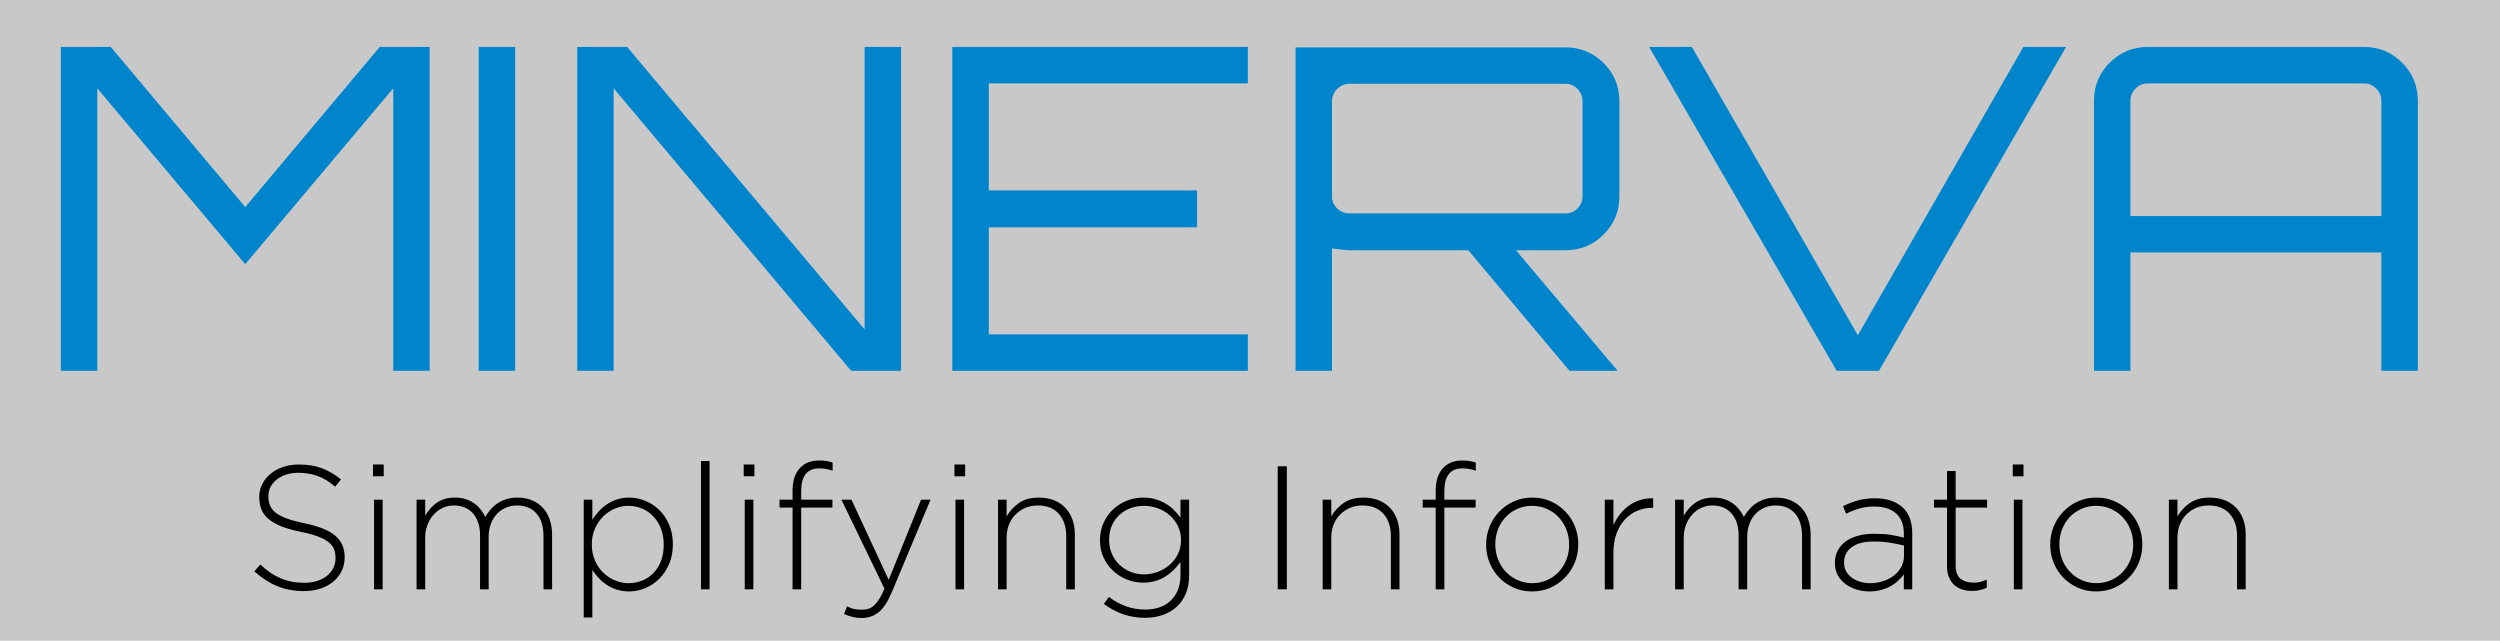
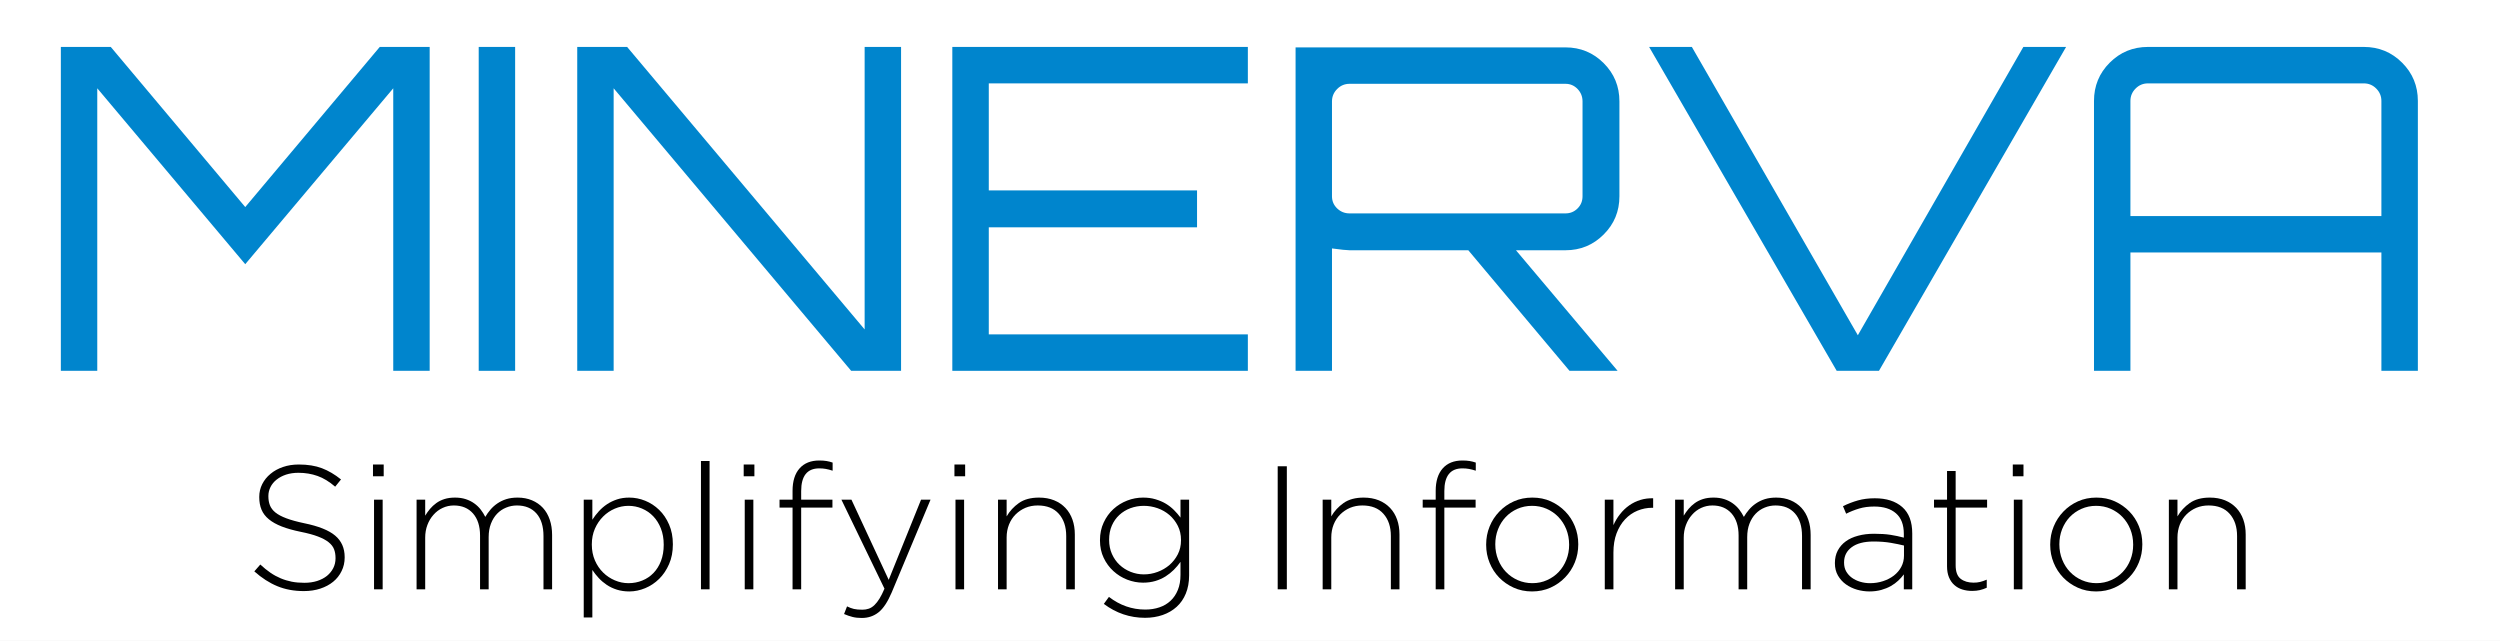
<svg xmlns="http://www.w3.org/2000/svg" version="1.1" id="Layer_1" x="0px" y="0px" width="464.158px" height="118.949px" viewBox="0 0 464.158 118.949" enable-background="new 0 0 464.158 118.949" xml:space="preserve">
-   <rect y="-0" fill="#C8C8C8" width="464.158" height="118.949" />
+   <rect y="-0" fill="#FFFFFF" width="464.158" height="118.949" />
  <path fill="#0085CD" d="M45.532,38.444l24.974-29.73h9.268v60.134h-6.763V16.393  L45.532,49.052L18.059,16.393v52.454h-6.762V8.713h9.268L45.532,38.444z" />
  <path fill="#0085CD" d="M88.878,68.847V8.713h6.763v60.134H88.878z" />
  <path fill="#0085CD" d="M160.531,61.164V8.713h6.764v60.134h-9.266l-44.097-52.454v52.454  h-6.761V8.713h9.263L160.531,61.164z" />
  <path fill="#0085CD" d="M231.68,8.713v6.768h-48.1v19.871h38.667v6.852h-38.667v19.878  h48.1v6.766h-54.869V8.713H231.68z" />
  <path fill="#0085CD" d="M300.667,18.823v17.619c0,2.785-0.97,5.147-2.924,7.094  c-1.951,1.956-4.315,2.927-7.094,2.927h-9.19l18.872,22.385h-8.931l-18.79-22.385  h-22.048c-0.504,0-1.593-0.113-3.261-0.338v22.723h-6.76V8.797h50.108  c2.779,0,5.143,0.975,7.094,2.924C299.697,13.67,300.667,16.038,300.667,18.823z   M250.561,39.62h40.087c0.886,0,1.633-0.309,2.248-0.922  c0.615-0.611,0.922-1.363,0.922-2.256V18.823c0-0.891-0.307-1.662-0.922-2.301  c-0.615-0.641-1.362-0.961-2.248-0.961h-40.087c-0.894,0-1.658,0.32-2.301,0.961  c-0.634,0.639-0.96,1.41-0.96,2.301v17.619c0,0.893,0.325,1.645,0.96,2.256  C248.904,39.311,249.667,39.62,250.561,39.62z" />
  <path fill="#0085CD" d="M344.932,62.244l30.73-53.53h7.935l-34.742,60.134h-7.848  L306.182,8.713h7.932L344.932,62.244z" />
  <path fill="#0085CD" d="M398.794,8.713h40.089c2.785,0,5.146,0.975,7.101,2.928  c1.947,1.941,2.924,4.312,2.924,7.098v50.108h-6.77V46.878h-46.597v21.969h-6.764  V18.739c0-2.785,0.974-5.156,2.918-7.098C393.645,9.688,396.016,8.713,398.794,8.713z   M395.54,40.114h46.597v-21.375c0-0.891-0.317-1.656-0.961-2.301  c-0.641-0.641-1.404-0.957-2.293-0.957h-40.089c-0.886,0-1.659,0.316-2.293,0.957  c-0.644,0.645-0.961,1.41-0.961,2.301V40.114z" />
  <g>
    <path d="M63.419,106.033c-0.378,0.778-0.9,1.437-1.564,1.978   c-0.662,0.543-1.459,0.966-2.38,1.272c-0.928,0.306-1.942,0.459-3.055,0.459   c-1.824,0-3.472-0.303-4.942-0.914c-1.47-0.609-2.886-1.521-4.261-2.745   l1.113-1.272c0.634,0.59,1.256,1.096,1.878,1.522   c0.616,0.421,1.253,0.765,1.908,1.042c0.652,0.274,1.335,0.477,2.058,0.626   c0.717,0.14,1.498,0.203,2.347,0.203c0.847,0,1.635-0.11,2.353-0.336   c0.717-0.23,1.323-0.548,1.826-0.946c0.498-0.412,0.893-0.889,1.173-1.44   c0.283-0.556,0.423-1.162,0.423-1.809v-0.069c0-0.609-0.09-1.152-0.275-1.632   c-0.184-0.478-0.522-0.911-1.012-1.304c-0.494-0.396-1.151-0.744-1.979-1.06   c-0.825-0.317-1.887-0.604-3.193-0.867c-1.369-0.281-2.545-0.609-3.529-0.992   c-0.976-0.386-1.777-0.827-2.393-1.342c-0.623-0.509-1.074-1.1-1.357-1.773   c-0.285-0.679-0.424-1.45-0.424-2.319v-0.062c0-0.853,0.185-1.64,0.553-2.374   c0.37-0.726,0.881-1.366,1.537-1.902c0.651-0.548,1.424-0.971,2.316-1.275   c0.892-0.308,1.872-0.46,2.938-0.46c1.649,0,3.084,0.23,4.291,0.689   c1.205,0.458,2.387,1.152,3.543,2.086l-1.082,1.342   c-1.085-0.934-2.177-1.604-3.278-1.992c-1.097-0.389-2.276-0.587-3.543-0.587   c-0.847,0-1.613,0.115-2.296,0.337c-0.689,0.229-1.277,0.543-1.764,0.937   c-0.49,0.388-0.867,0.846-1.126,1.366c-0.259,0.527-0.396,1.076-0.396,1.664   v0.069c0,0.609,0.095,1.154,0.281,1.645c0.185,0.484,0.524,0.939,1.01,1.34   c0.49,0.402,1.173,0.765,2.044,1.089c0.868,0.331,1.978,0.634,3.328,0.919   c2.65,0.541,4.569,1.309,5.74,2.299c1.175,0.989,1.763,2.324,1.763,3.996   v0.068C63.993,104.416,63.804,105.265,63.419,106.033z" />
    <path d="M69.249,88.427v-2.186h1.989v2.186H69.249z M69.445,109.414V92.771h1.6   v16.644H69.445z" />
    <path d="M100.906,109.414v-9.888c0-1.8-0.434-3.205-1.306-4.195   c-0.874-0.987-2.077-1.484-3.622-1.484c-0.698,0-1.366,0.129-2.007,0.395   c-0.644,0.259-1.201,0.642-1.68,1.138c-0.479,0.499-0.862,1.12-1.141,1.844   c-0.283,0.728-0.424,1.564-0.424,2.499v9.691h-1.598v-9.986   c0-1.741-0.439-3.106-1.306-4.097c-0.872-0.987-2.057-1.484-3.559-1.484   c-0.742,0-1.435,0.154-2.085,0.457c-0.655,0.303-1.221,0.728-1.701,1.28   c-0.479,0.533-0.857,1.167-1.127,1.89c-0.272,0.72-0.407,1.497-0.407,2.348   v9.593h-1.6V92.771h1.6v2.969c0.259-0.433,0.557-0.851,0.896-1.256   c0.34-0.403,0.722-0.76,1.161-1.076c0.433-0.317,0.942-0.567,1.514-0.752   c0.58-0.185,1.237-0.271,1.979-0.271c0.718,0,1.376,0.094,1.973,0.287   c0.597,0.196,1.125,0.456,1.579,0.786c0.459,0.326,0.858,0.707,1.196,1.141   c0.334,0.433,0.623,0.895,0.861,1.371c0.263-0.459,0.578-0.901,0.946-1.336   c0.37-0.438,0.804-0.828,1.291-1.16c0.49-0.332,1.043-0.606,1.665-0.802   c0.616-0.193,1.319-0.287,2.103-0.287c0.981,0,1.867,0.169,2.66,0.501   c0.792,0.335,1.47,0.8,2.022,1.396c0.558,0.606,0.981,1.334,1.275,2.194   c0.294,0.857,0.44,1.81,0.44,2.851v10.087H100.906z" />
    <path d="M124.224,104.73c-0.468,1.075-1.082,1.991-1.844,2.745   c-0.762,0.752-1.624,1.326-2.597,1.729c-0.966,0.399-1.953,0.606-2.948,0.606   c-0.828,0-1.59-0.113-2.287-0.326c-0.698-0.222-1.321-0.515-1.88-0.885   c-0.553-0.373-1.049-0.789-1.498-1.271c-0.444-0.477-0.843-0.982-1.193-1.506   v8.813h-1.6V92.771h1.6v3.721c0.35-0.543,0.753-1.066,1.206-1.569   c0.459-0.499,0.966-0.937,1.52-1.306c0.554-0.371,1.177-0.666,1.858-0.896   c0.688-0.229,1.445-0.336,2.273-0.336c0.996,0,1.982,0.193,2.948,0.582   c0.973,0.393,1.835,0.958,2.597,1.699c0.762,0.735,1.376,1.64,1.844,2.722   c0.469,1.076,0.704,2.29,0.704,3.64v0.063   C124.927,102.442,124.692,103.654,124.224,104.73z M123.227,101.09   c0-1.084-0.174-2.071-0.522-2.967c-0.35-0.89-0.823-1.646-1.421-2.269   c-0.601-0.623-1.3-1.104-2.096-1.436c-0.793-0.338-1.631-0.502-2.502-0.502   c-0.872,0-1.719,0.17-2.538,0.519c-0.816,0.349-1.539,0.835-2.172,1.468   c-0.631,0.634-1.141,1.382-1.523,2.252c-0.379,0.872-0.573,1.838-0.573,2.906   v0.062c0,1.071,0.193,2.041,0.573,2.927c0.383,0.877,0.893,1.625,1.523,2.247   c0.633,0.625,1.356,1.103,2.172,1.452c0.819,0.348,1.666,0.525,2.538,0.525   c0.917,0,1.774-0.166,2.569-0.493c0.794-0.319,1.487-0.789,2.075-1.397   c0.592-0.615,1.056-1.359,1.391-2.24c0.338-0.882,0.507-1.877,0.507-2.983   V101.09z" />
    <path d="M130.142,109.414V85.591h1.6v23.823H130.142z" />
    <path d="M138.076,88.427v-2.186h1.988v2.186H138.076z M138.27,109.414V92.771h1.6   v16.644H138.27z" />
    <path d="M153.318,87.06c-0.375-0.068-0.773-0.101-1.211-0.101   c-2.243,0-3.359,1.407-3.359,4.212v1.6h5.805v1.471h-5.805v15.172h-1.6V94.242   h-2.416v-1.471h2.416v-1.632c0-1.806,0.434-3.204,1.306-4.18   c0.867-0.976,2.088-1.461,3.653-1.461c0.502,0,0.945,0.029,1.34,0.094   c0.388,0.062,0.771,0.164,1.141,0.292v1.505   C154.11,87.236,153.686,87.123,153.318,87.06z" />
    <path d="M165.554,110.002c-0.742,1.742-1.548,2.969-2.43,3.674   c-0.882,0.704-1.924,1.058-3.12,1.058c-0.628,0-1.194-0.058-1.695-0.183   c-0.503-0.127-1.036-0.305-1.598-0.549l0.553-1.418   c0.434,0.217,0.856,0.371,1.27,0.473c0.413,0.094,0.938,0.143,1.572,0.143   c0.433,0,0.835-0.064,1.204-0.194c0.37-0.131,0.718-0.352,1.047-0.668   c0.324-0.314,0.644-0.725,0.947-1.222c0.305-0.499,0.606-1.105,0.911-1.821   l-7.997-16.524h1.864l6.917,14.884l6.008-14.884h1.759L165.554,110.002z" />
    <path d="M177.205,88.427v-2.186h1.987v2.186H177.205z M177.399,109.414V92.771h1.6   v16.644H177.399z" />
    <path d="M197.957,109.414v-9.888c0-1.721-0.452-3.092-1.371-4.126   c-0.912-1.035-2.217-1.554-3.916-1.554c-0.828,0-1.585,0.147-2.281,0.436   c-0.699,0.3-1.306,0.711-1.829,1.229c-0.525,0.523-0.931,1.144-1.225,1.876   c-0.29,0.728-0.44,1.533-0.44,2.397v9.63h-1.6V92.771h1.6v3.1   c0.569-0.979,1.326-1.807,2.288-2.483c0.956-0.671,2.197-1.003,3.716-1.003   c1.047,0,1.984,0.169,2.811,0.501c0.822,0.335,1.526,0.809,2.102,1.418   c0.579,0.609,1.012,1.337,1.306,2.173c0.294,0.834,0.438,1.753,0.438,2.757v10.181   H197.957z" />
    <path d="M220.164,110.199c-0.403,0.979-0.966,1.8-1.698,2.463   c-0.734,0.666-1.6,1.17-2.602,1.521c-1.003,0.342-2.093,0.522-3.269,0.522   c-2.814,0-5.365-0.866-7.653-2.583l0.947-1.301c2.027,1.562,4.275,2.352,6.741,2.352   c0.958,0,1.833-0.139,2.632-0.41c0.797-0.269,1.484-0.671,2.064-1.218   c0.577-0.535,1.029-1.206,1.354-2.005c0.329-0.804,0.494-1.729,0.494-2.797   v-2.422c-0.37,0.528-0.784,1.014-1.241,1.476   c-0.458,0.451-0.966,0.861-1.534,1.221c-0.57,0.358-1.197,0.642-1.894,0.851   c-0.699,0.204-1.456,0.31-2.281,0.31c-1.004,0-1.985-0.191-2.94-0.556   c-0.958-0.371-1.809-0.901-2.562-1.589c-0.752-0.683-1.357-1.504-1.809-2.462   c-0.457-0.956-0.688-2.032-0.688-3.229v-0.07c0-1.194,0.231-2.282,0.688-3.256   c0.453-0.982,1.058-1.816,1.809-2.504c0.753-0.683,1.604-1.207,2.562-1.579   c0.955-0.372,1.936-0.549,2.94-0.549c0.825,0,1.593,0.096,2.296,0.308   c0.708,0.209,1.345,0.475,1.914,0.814c0.564,0.338,1.075,0.735,1.53,1.189   c0.458,0.455,0.86,0.922,1.21,1.403v-3.329h1.6v14.065   C220.773,108.097,220.566,109.217,220.164,110.199z M219.268,100.246   c0-0.959-0.195-1.831-0.588-2.612c-0.395-0.781-0.913-1.454-1.554-2.01   c-0.643-0.551-1.381-0.98-2.208-1.272c-0.828-0.29-1.68-0.436-2.551-0.436   c-0.873,0-1.7,0.146-2.488,0.436c-0.786,0.292-1.473,0.716-2.061,1.257   c-0.588,0.543-1.051,1.203-1.391,1.976c-0.338,0.773-0.503,1.648-0.503,2.63   v0.057c0,0.94,0.174,1.802,0.522,2.583c0.35,0.781,0.818,1.457,1.406,2.006   c0.588,0.556,1.275,0.992,2.062,1.309c0.783,0.311,1.6,0.472,2.453,0.472   c0.871,0,1.723-0.147,2.551-0.458c0.827-0.301,1.565-0.738,2.208-1.283   c0.641-0.563,1.159-1.222,1.554-1.995c0.393-0.773,0.588-1.632,0.588-2.596   V100.246z" />
    <path d="M237.221,109.414V86.57h1.697v22.844H237.221z" />
    <path d="M258.232,109.414v-9.888c0-1.721-0.455-3.092-1.372-4.126   c-0.91-1.035-2.216-1.554-3.916-1.554c-0.827,0-1.585,0.147-2.281,0.436   c-0.698,0.3-1.306,0.711-1.828,1.229c-0.524,0.523-0.934,1.144-1.228,1.876   c-0.287,0.728-0.438,1.533-0.438,2.397v9.63h-1.6V92.771h1.6v3.1   c0.568-0.979,1.326-1.807,2.288-2.483c0.956-0.671,2.198-1.003,3.718-1.003   c1.045,0,1.98,0.169,2.81,0.501c0.821,0.335,1.523,0.809,2.103,1.418   c0.578,0.609,1.011,1.337,1.305,2.173c0.294,0.834,0.438,1.753,0.438,2.757   v10.181H258.232z" />
    <path d="M272.726,87.06c-0.373-0.068-0.773-0.101-1.21-0.101   c-2.241,0-3.355,1.407-3.355,4.212v1.6h5.806v1.471h-5.806v15.172h-1.605V94.242   h-2.413v-1.471h2.413v-1.632c0-1.806,0.438-3.204,1.307-4.18   s2.088-1.461,3.653-1.461c0.505,0,0.945,0.029,1.339,0.094   c0.389,0.062,0.773,0.164,1.143,0.292v1.505   C273.52,87.236,273.094,87.123,272.726,87.06z" />
    <path d="M292.389,104.416c-0.424,1.05-1.025,1.977-1.798,2.777   c-0.768,0.809-1.677,1.444-2.722,1.914c-1.045,0.467-2.188,0.703-3.427,0.703   c-1.235,0-2.378-0.236-3.409-0.703c-1.036-0.47-1.933-1.096-2.695-1.877   c-0.759-0.789-1.352-1.698-1.774-2.743c-0.43-1.045-0.639-2.153-0.639-3.327   v-0.07c0-1.175,0.21-2.28,0.639-3.33c0.421-1.044,1.02-1.964,1.792-2.767   c0.773-0.809,1.678-1.447,2.725-1.914c1.042-0.47,2.188-0.695,3.425-0.695   c1.243,0,2.38,0.225,3.414,0.695c1.031,0.467,1.927,1.097,2.687,1.878   c0.765,0.781,1.358,1.697,1.782,2.741c0.424,1.042,0.636,2.155,0.636,3.329   v0.063C293.024,102.267,292.813,103.378,292.389,104.416z M291.328,101.09   c0-0.995-0.177-1.932-0.523-2.812c-0.349-0.875-0.837-1.635-1.462-2.29   c-0.623-0.65-1.353-1.154-2.196-1.525c-0.84-0.37-1.745-0.548-2.705-0.548   c-0.98,0-1.893,0.191-2.74,0.567c-0.837,0.377-1.562,0.888-2.161,1.526   c-0.601,0.637-1.074,1.391-1.414,2.258c-0.338,0.867-0.507,1.787-0.507,2.761v0.062   c0,0.997,0.177,1.933,0.531,2.809c0.346,0.88,0.835,1.645,1.455,2.295   c0.625,0.646,1.358,1.157,2.201,1.526c0.834,0.366,1.739,0.553,2.7,0.553   c0.988,0,1.9-0.187,2.737-0.57c0.843-0.379,1.568-0.89,2.164-1.528   c0.604-0.639,1.073-1.388,1.412-2.255c0.341-0.867,0.51-1.788,0.51-2.76   V101.09z" />
    <path d="M306.767,94.274c-0.963,0-1.871,0.182-2.743,0.539   c-0.867,0.356-1.632,0.888-2.298,1.593c-0.669,0.71-1.194,1.582-1.589,2.613   c-0.389,1.035-0.583,2.225-0.583,3.578v6.816h-1.605V92.771h1.605v4.732   c0.327-0.736,0.735-1.423,1.24-2.057c0.494-0.632,1.066-1.171,1.696-1.616   c0.631-0.442,1.323-0.781,2.072-1.011c0.746-0.23,1.536-0.327,2.367-0.308v1.763   H306.767z" />
    <path d="M334.57,109.414v-9.888c0-1.8-0.434-3.205-1.307-4.195   c-0.87-0.987-2.075-1.484-3.621-1.484c-0.695,0-1.366,0.129-2.008,0.395   c-0.641,0.259-1.2,0.642-1.677,1.138c-0.48,0.499-0.862,1.12-1.143,1.844   c-0.282,0.728-0.421,1.564-0.421,2.499v9.691h-1.6v-9.986   c0-1.741-0.44-3.106-1.307-4.097c-0.872-0.987-2.056-1.484-3.556-1.484   c-0.741,0-1.435,0.154-2.091,0.457c-0.649,0.303-1.221,0.728-1.696,1.28   c-0.477,0.533-0.856,1.167-1.127,1.89c-0.271,0.72-0.408,1.497-0.408,2.348   v9.593h-1.6V92.771h1.6v2.969c0.26-0.433,0.561-0.851,0.896-1.256   c0.338-0.403,0.725-0.76,1.16-1.076c0.438-0.317,0.942-0.567,1.52-0.752   c0.574-0.185,1.232-0.271,1.975-0.271c0.717,0,1.375,0.094,1.976,0.287   c0.596,0.196,1.124,0.456,1.578,0.786c0.457,0.326,0.857,0.707,1.197,1.141   c0.333,0.433,0.62,0.895,0.861,1.371c0.263-0.459,0.577-0.901,0.947-1.336   c0.365-0.438,0.8-0.828,1.292-1.16c0.483-0.332,1.039-0.606,1.661-0.802   c0.62-0.193,1.323-0.287,2.104-0.287c0.982,0,1.866,0.169,2.66,0.501   c0.794,0.335,1.468,0.8,2.023,1.396c0.559,0.606,0.983,1.334,1.272,2.194   c0.298,0.857,0.44,1.81,0.44,2.851v10.087H334.57z" />
    <path d="M353.47,109.414v-2.773c-0.281,0.387-0.628,0.779-1.031,1.157   c-0.402,0.379-0.864,0.719-1.385,1.014c-0.523,0.294-1.119,0.532-1.782,0.72   c-0.66,0.178-1.385,0.277-2.168,0.277s-1.557-0.113-2.319-0.326   c-0.762-0.222-1.444-0.553-2.053-0.982c-0.612-0.431-1.106-0.985-1.484-1.629   c-0.381-0.658-0.574-1.416-0.574-2.291v-0.062c0-0.867,0.18-1.645,0.537-2.319   c0.362-0.671,0.856-1.243,1.49-1.698c0.628-0.459,1.393-0.802,2.287-1.039   c0.891-0.245,1.879-0.363,2.968-0.363c1.17,0,2.182,0.065,3.033,0.196   c0.848,0.13,1.675,0.31,2.482,0.523v-0.711c0-1.69-0.488-2.957-1.454-3.8   c-0.966-0.846-2.314-1.264-4.035-1.264c-1.02,0-1.957,0.118-2.802,0.373   c-0.848,0.25-1.653,0.575-2.418,0.961l-0.588-1.403   c0.916-0.446,1.839-0.8,2.775-1.066c0.937-0.267,1.978-0.398,3.138-0.398   c2.15,0,3.846,0.541,5.089,1.628c1.243,1.092,1.857,2.721,1.857,4.901v10.374   H353.47z M353.5,101.285c-0.698-0.171-1.508-0.342-2.445-0.502   c-0.939-0.159-2.002-0.246-3.199-0.246c-1.763,0-3.122,0.354-4.064,1.057   c-0.945,0.703-1.417,1.64-1.417,2.813v0.065c0,0.606,0.126,1.143,0.386,1.607   c0.269,0.464,0.62,0.865,1.061,1.184c0.448,0.324,0.963,0.577,1.551,0.749   c0.588,0.177,1.194,0.263,1.828,0.263c0.848,0,1.653-0.125,2.418-0.378   c0.757-0.246,1.431-0.597,2.007-1.036c0.575-0.449,1.031-0.978,1.369-1.612   c0.335-0.63,0.504-1.316,0.504-2.081V101.285z" />
    <path d="M367.583,109.562c-0.43,0.1-0.905,0.149-1.422,0.149   c-0.65,0-1.267-0.086-1.825-0.264c-0.572-0.172-1.065-0.454-1.49-0.832   c-0.424-0.376-0.757-0.859-0.996-1.434c-0.239-0.579-0.357-1.258-0.357-2.043   V94.242h-2.418v-1.471h2.418v-5.319h1.6v5.319h5.838v1.471h-5.838v10.706   c0,1.198,0.309,2.033,0.929,2.514c0.62,0.477,1.422,0.716,2.396,0.716   c0.416,0,0.802-0.037,1.175-0.123c0.371-0.089,0.794-0.229,1.273-0.433v1.5   C368.434,109.319,368.004,109.463,367.583,109.562z" />
    <path d="M373.7,88.427v-2.186h1.986v2.186H373.7z M373.893,109.414V92.771h1.599   v16.644H373.893z" />
    <path d="M397.115,104.416c-0.424,1.05-1.023,1.977-1.796,2.777   c-0.773,0.809-1.68,1.444-2.727,1.914c-1.041,0.467-2.187,0.703-3.424,0.703   c-1.237,0-2.378-0.236-3.409-0.703c-1.036-0.47-1.938-1.096-2.692-1.877   c-0.763-0.789-1.353-1.698-1.777-2.743c-0.433-1.045-0.642-2.153-0.642-3.327   v-0.07c0-1.175,0.209-2.28,0.642-3.33c0.424-1.044,1.02-1.964,1.792-2.767   c0.773-0.809,1.678-1.447,2.725-1.914c1.042-0.47,2.188-0.695,3.422-0.695   c1.24,0,2.383,0.225,3.417,0.695c1.028,0.467,1.927,1.097,2.689,1.878   c0.76,0.781,1.355,1.697,1.78,2.741c0.424,1.042,0.636,2.155,0.636,3.329   v0.063C397.75,102.267,397.539,103.378,397.115,104.416z M396.049,101.09   c0-0.995-0.171-1.932-0.521-2.812c-0.352-0.875-0.835-1.635-1.46-2.29   c-0.62-0.65-1.353-1.154-2.195-1.525c-0.843-0.37-1.745-0.548-2.705-0.548   c-0.982,0-1.895,0.191-2.738,0.567c-0.84,0.377-1.562,0.888-2.168,1.526   c-0.596,0.637-1.068,1.391-1.409,2.258c-0.338,0.867-0.505,1.787-0.505,2.761   v0.062c0,0.997,0.175,1.933,0.526,2.809c0.349,0.88,0.837,1.645,1.458,2.295   c0.625,0.646,1.358,1.157,2.201,1.526c0.835,0.366,1.739,0.553,2.697,0.553   c0.985,0,1.9-0.187,2.743-0.57c0.843-0.379,1.562-0.89,2.161-1.528   c0.606-0.639,1.071-1.388,1.412-2.255c0.336-0.867,0.504-1.788,0.504-2.76   V101.09z" />
    <path d="M415.342,109.414v-9.888c0-1.721-0.456-3.092-1.375-4.126   c-0.91-1.035-2.217-1.554-3.913-1.554c-0.827,0-1.583,0.147-2.284,0.436   c-0.698,0.3-1.307,0.711-1.828,1.229c-0.523,0.523-0.934,1.144-1.226,1.876   c-0.287,0.728-0.44,1.533-0.44,2.397v9.63h-1.597V92.771h1.597v3.1   c0.569-0.979,1.329-1.807,2.292-2.483c0.953-0.671,2.196-1.003,3.715-1.003   c1.046,0,1.983,0.169,2.81,0.501c0.821,0.335,1.524,0.809,2.105,1.418   c0.574,0.609,1.012,1.337,1.304,2.173c0.295,0.834,0.44,1.753,0.44,2.757   v10.181H415.342z" />
  </g>
</svg>
